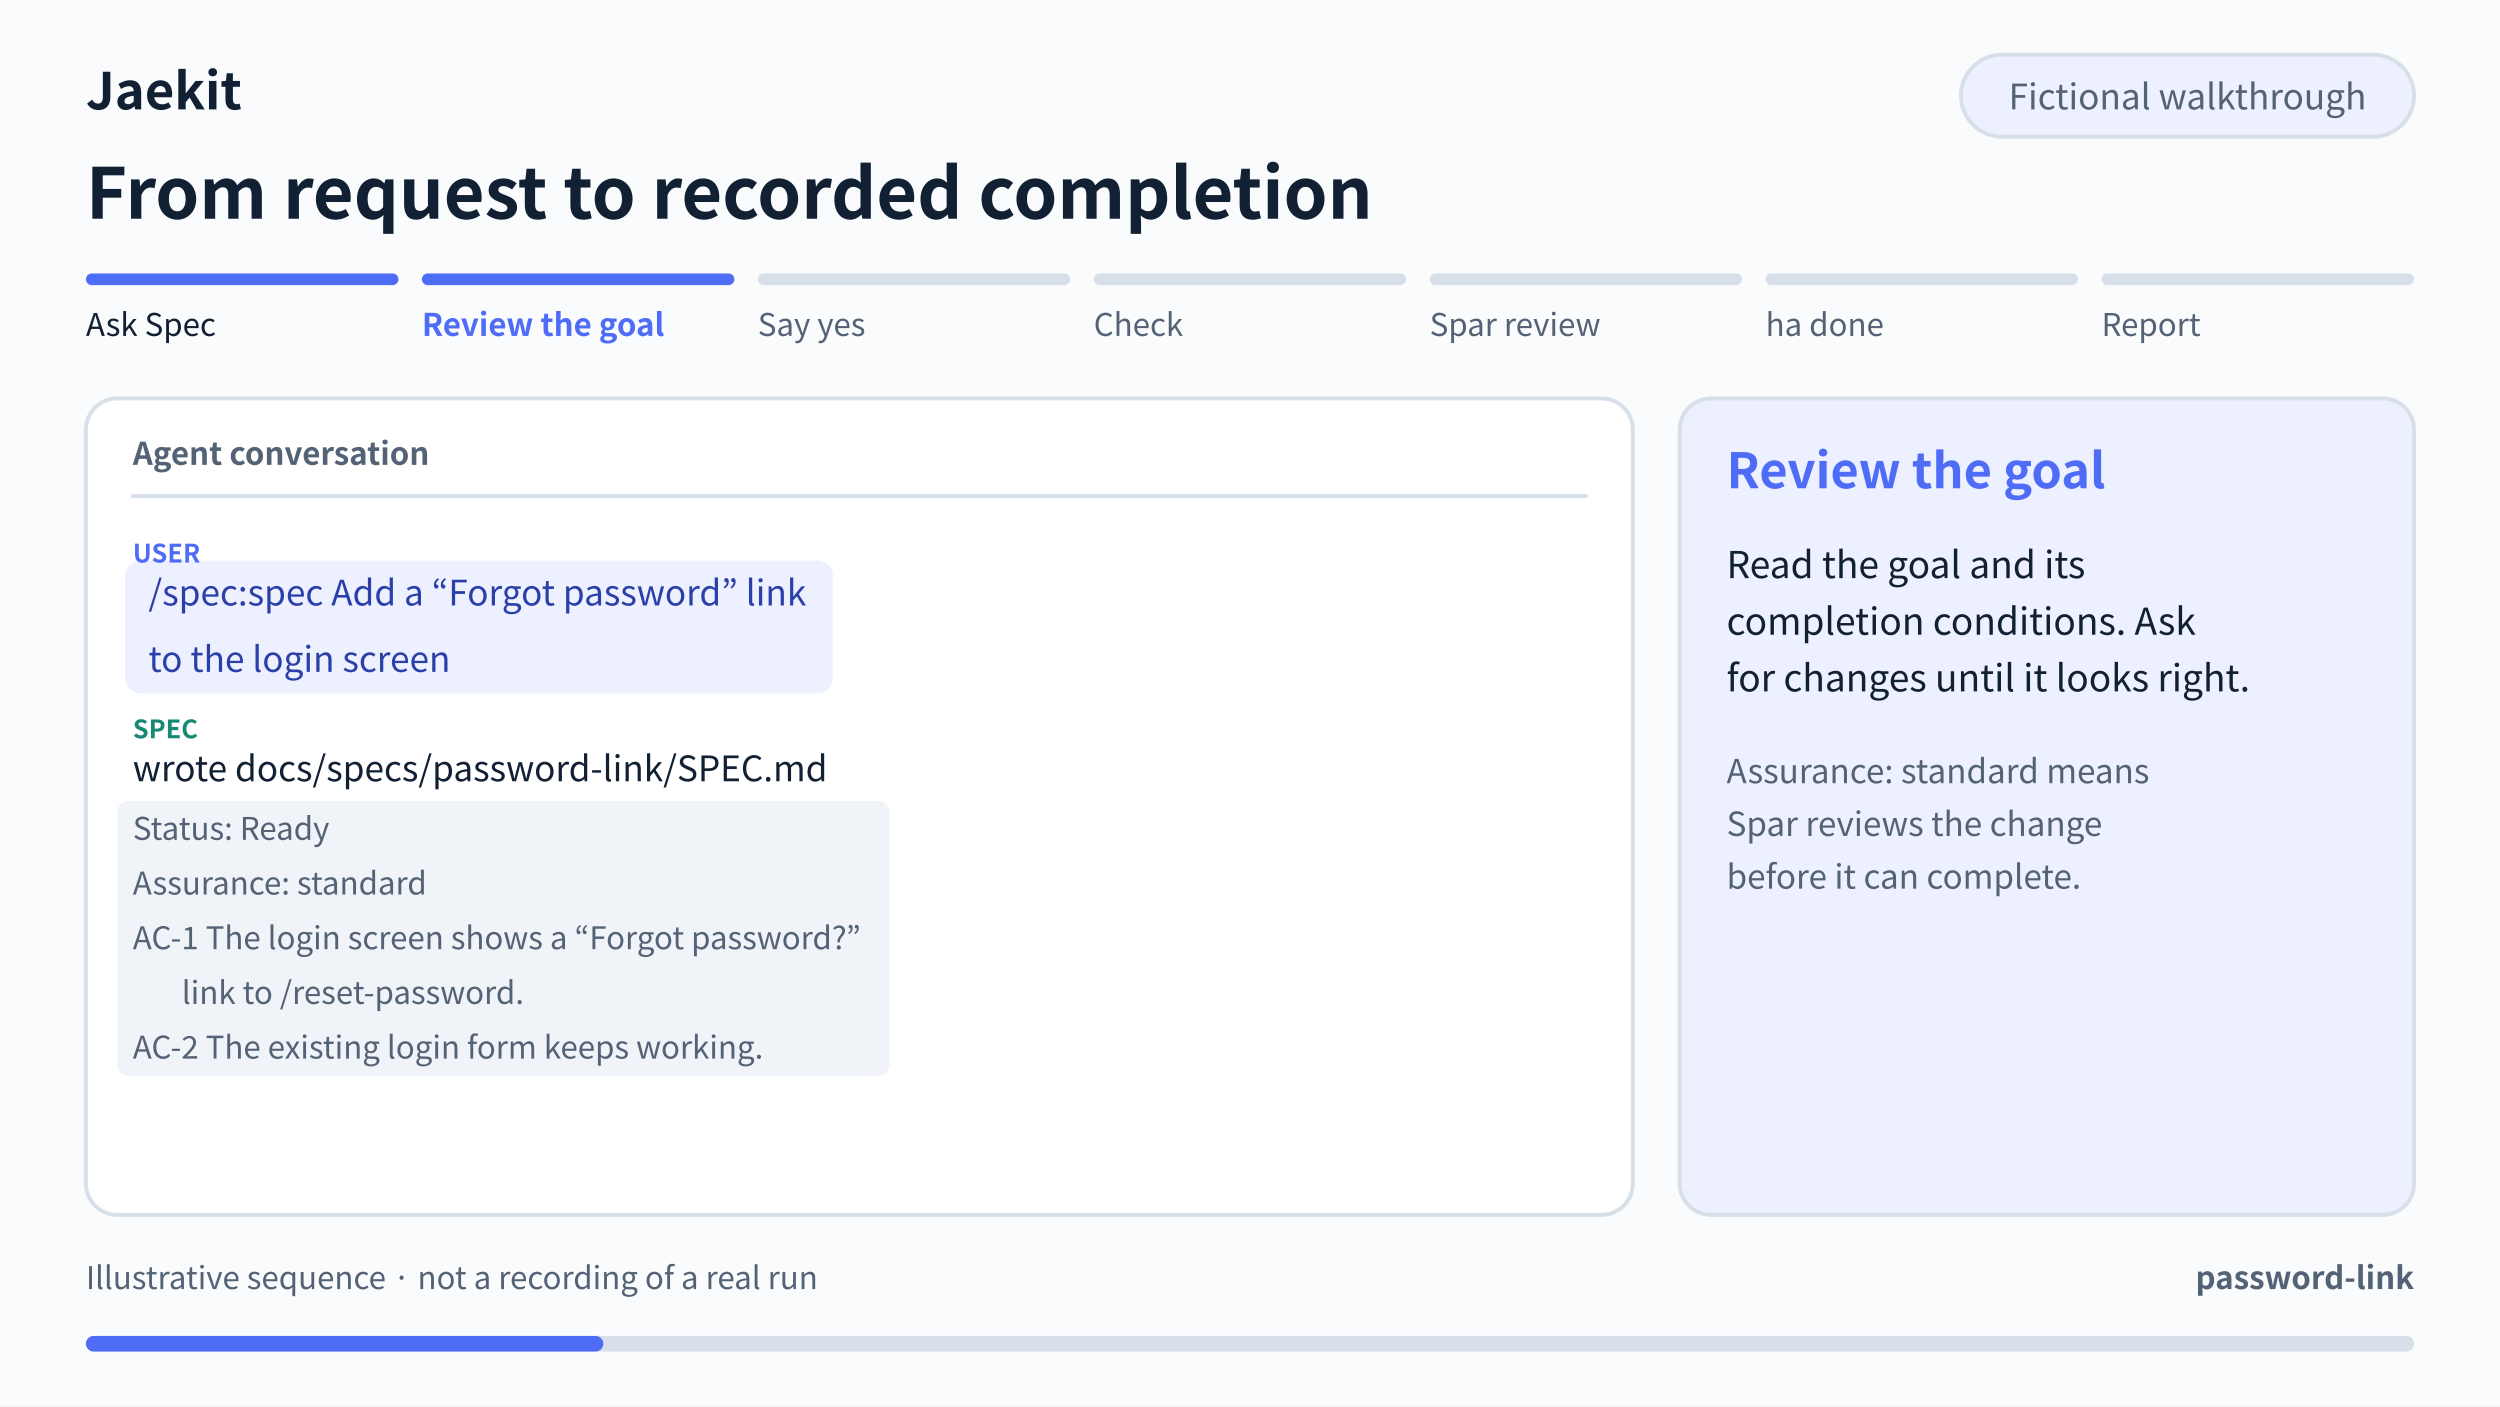
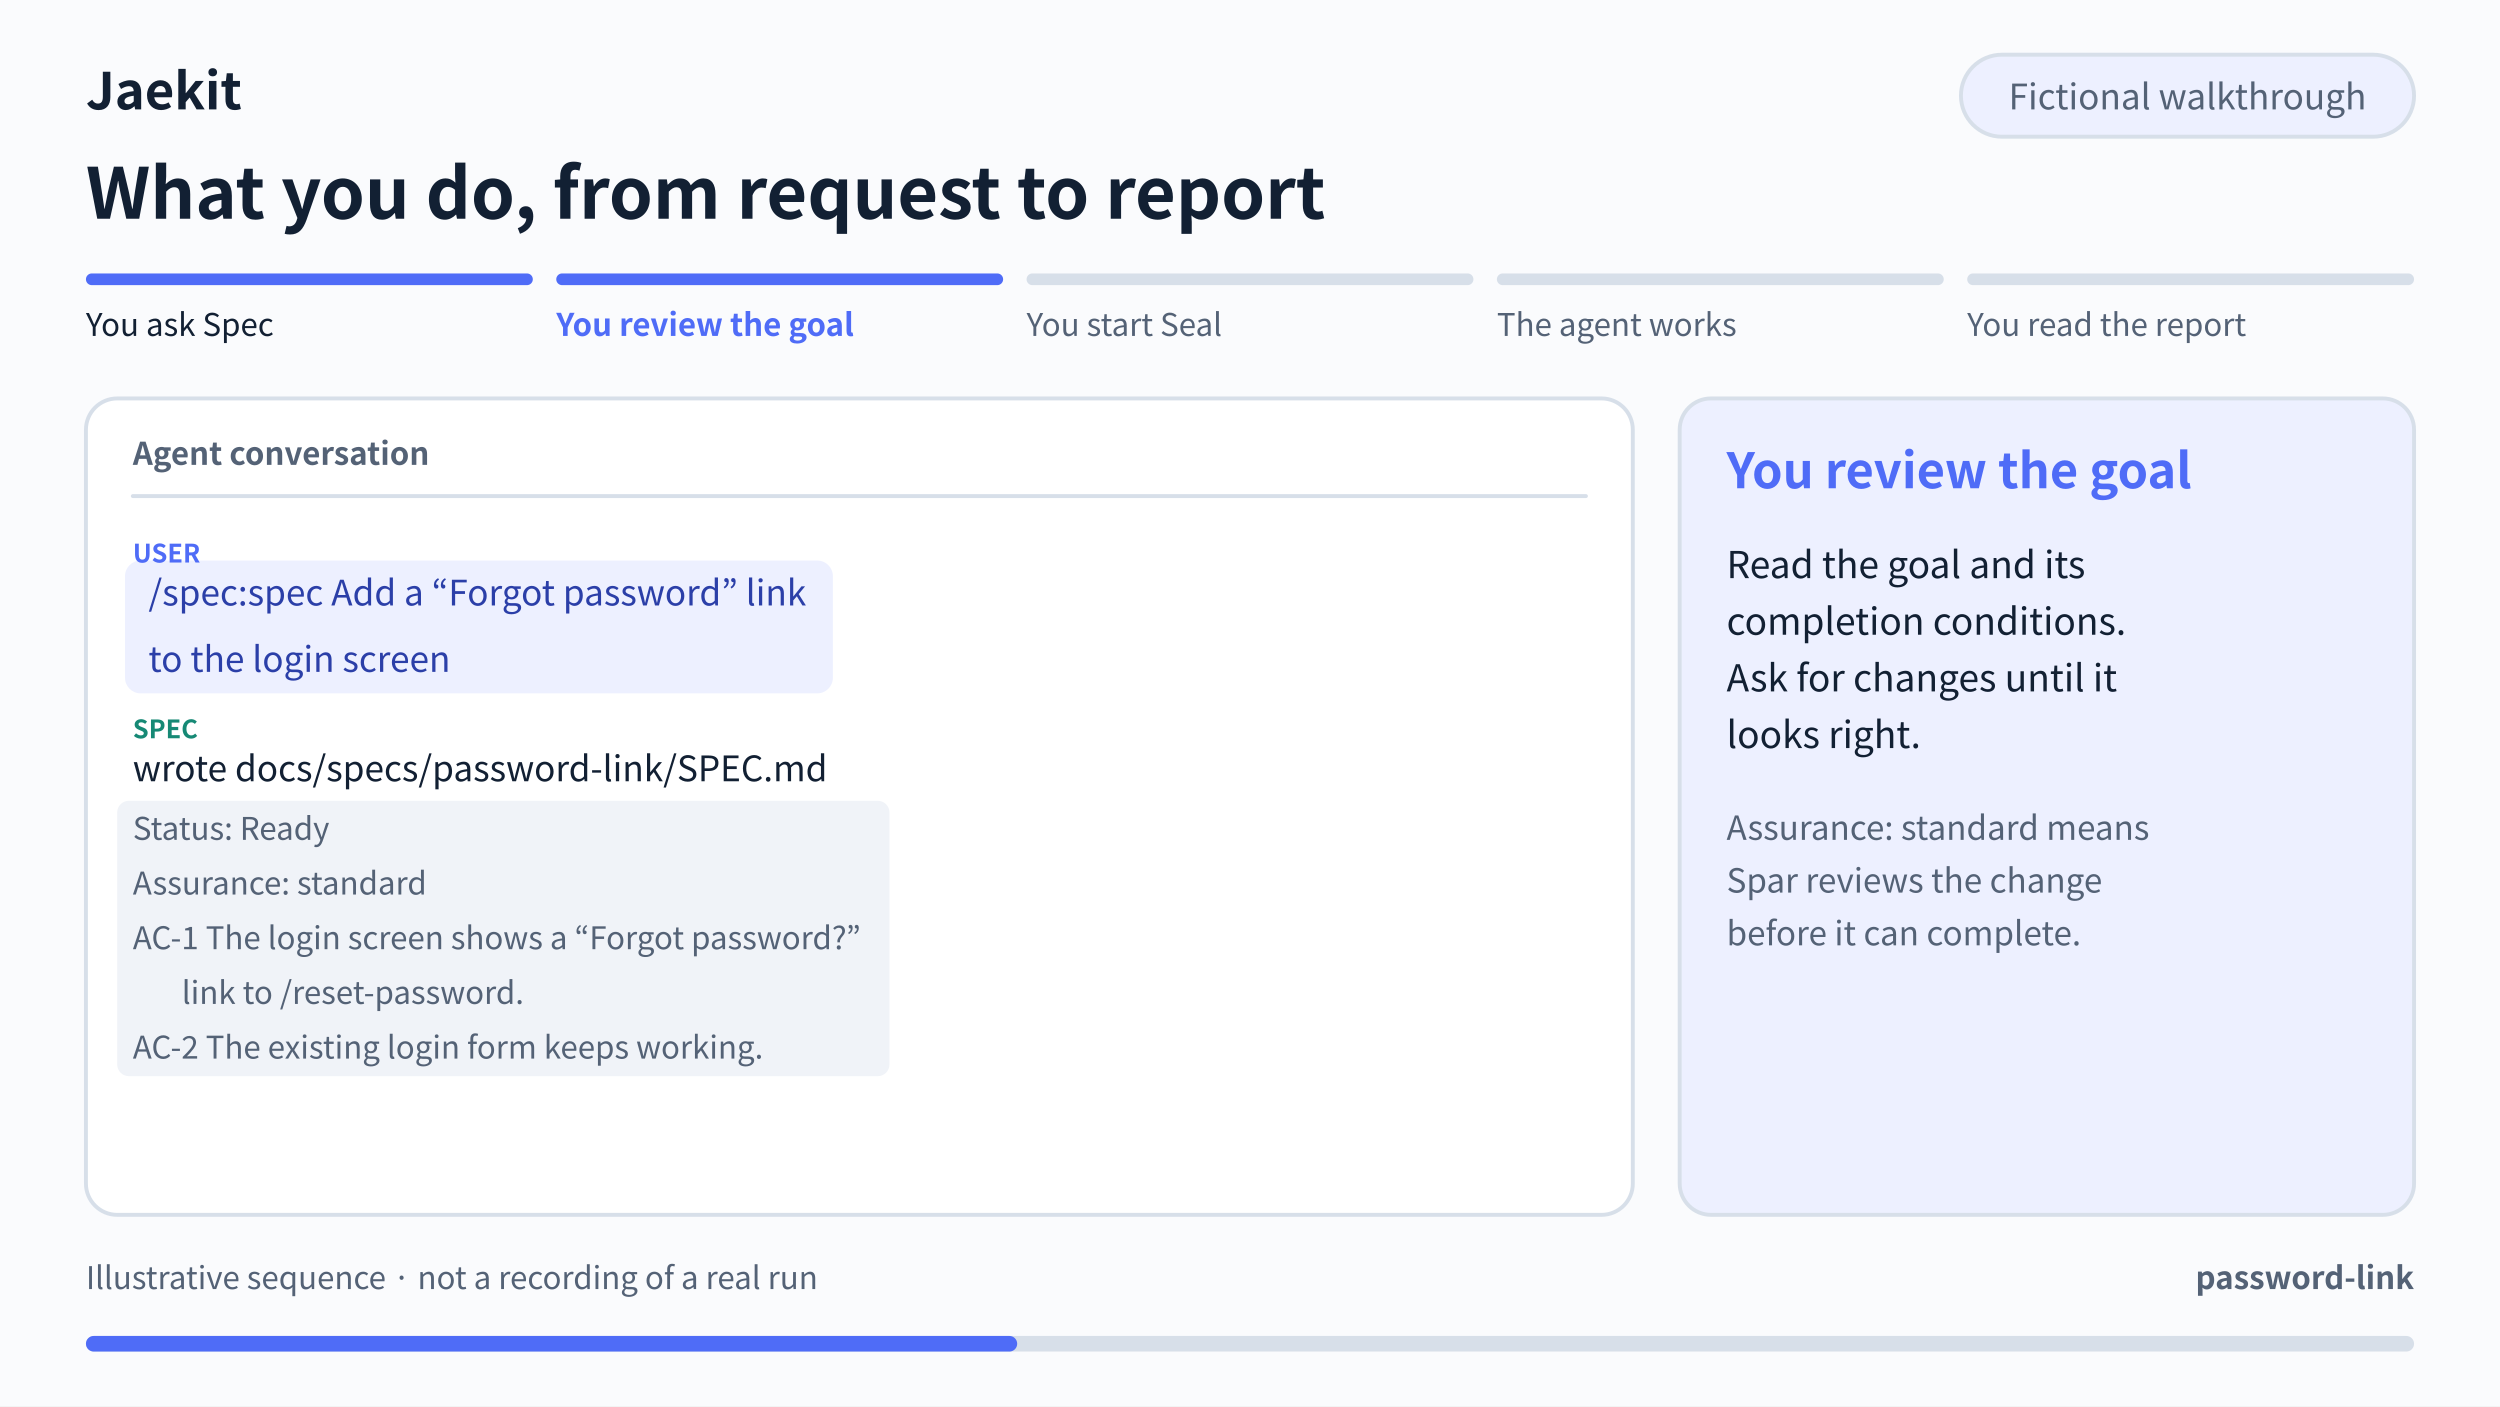
<svg xmlns="http://www.w3.org/2000/svg" width="1280" height="720" viewBox="0 0 1280 720" role="img" aria-labelledby="title description" xml:lang="en">
  <rect x="0" y="0" width="1280" height="720" rx="0" fill="#FAFBFD" />
  <text x="44" y="56" font-family="Noto Sans CJK KR, Noto Sans KR, sans-serif" font-size="26" font-weight="700" fill="#122033" text-anchor="start" xml:space="preserve">Jaekit</text>
  <rect x="1004" y="28" width="232" height="42" rx="21" fill="#EDF0FF" stroke="#D7DFE9" stroke-width="2" />
  <text x="1120" y="56" font-family="Noto Sans CJK KR, Noto Sans KR, sans-serif" font-size="18" font-weight="400" fill="#546276" text-anchor="middle" xml:space="preserve">Fictional walkthrough</text>
-   <text x="44" y="112" font-family="Noto Sans CJK KR, Noto Sans KR, sans-serif" font-size="36" font-weight="700" fill="#122033" text-anchor="start" xml:space="preserve">From request to recorded completion</text>
-   <rect x="44.0" y="140" width="160.0" height="6" rx="3" fill="#4F6CF7" />
-   <text x="44.0" y="172" font-family="Noto Sans CJK KR, Noto Sans KR, sans-serif" font-size="16" font-weight="400" fill="#122033" text-anchor="start" xml:space="preserve">Ask Spec</text>
-   <rect x="216.0" y="140" width="160.0" height="6" rx="3" fill="#4F6CF7" />
-   <text x="216.0" y="172" font-family="Noto Sans CJK KR, Noto Sans KR, sans-serif" font-size="16" font-weight="700" fill="#4F6CF7" text-anchor="start" xml:space="preserve">Review the goal</text>
-   <rect x="388.0" y="140" width="160.0" height="6" rx="3" fill="#D7DFE9" />
-   <text x="388.0" y="172" font-family="Noto Sans CJK KR, Noto Sans KR, sans-serif" font-size="16" font-weight="400" fill="#546276" text-anchor="start" xml:space="preserve">Say yes</text>
-   <rect x="560.0" y="140" width="160.0" height="6" rx="3" fill="#D7DFE9" />
-   <text x="560.0" y="172" font-family="Noto Sans CJK KR, Noto Sans KR, sans-serif" font-size="16" font-weight="400" fill="#546276" text-anchor="start" xml:space="preserve">Check</text>
-   <rect x="732.0" y="140" width="160.0" height="6" rx="3" fill="#D7DFE9" />
-   <text x="732.0" y="172" font-family="Noto Sans CJK KR, Noto Sans KR, sans-serif" font-size="16" font-weight="400" fill="#546276" text-anchor="start" xml:space="preserve">Spar review</text>
-   <rect x="904.0" y="140" width="160.0" height="6" rx="3" fill="#D7DFE9" />
-   <text x="904.0" y="172" font-family="Noto Sans CJK KR, Noto Sans KR, sans-serif" font-size="16" font-weight="400" fill="#546276" text-anchor="start" xml:space="preserve">ha done</text>
-   <rect x="1076.0" y="140" width="160.0" height="6" rx="3" fill="#D7DFE9" />
-   <text x="1076.0" y="172" font-family="Noto Sans CJK KR, Noto Sans KR, sans-serif" font-size="16" font-weight="400" fill="#546276" text-anchor="start" xml:space="preserve">Report</text>
+   <text x="44" y="112" font-family="Noto Sans CJK KR, Noto Sans KR, sans-serif" font-size="36" font-weight="700" fill="#122033" text-anchor="start" xml:space="preserve">What you do, from request to report</text>
+   <rect x="44.0" y="140" width="228.8" height="6" rx="3" fill="#4F6CF7" />
+   <text x="44.0" y="172" font-family="Noto Sans CJK KR, Noto Sans KR, sans-serif" font-size="16" font-weight="400" fill="#122033" text-anchor="start" xml:space="preserve">You ask Spec</text>
+   <rect x="284.8" y="140" width="228.8" height="6" rx="3" fill="#4F6CF7" />
+   <text x="284.8" y="172" font-family="Noto Sans CJK KR, Noto Sans KR, sans-serif" font-size="16" font-weight="700" fill="#4F6CF7" text-anchor="start" xml:space="preserve">You review the goal</text>
+   <rect x="525.6" y="140" width="228.8" height="6" rx="3" fill="#D7DFE9" />
+   <text x="525.6" y="172" font-family="Noto Sans CJK KR, Noto Sans KR, sans-serif" font-size="16" font-weight="400" fill="#546276" text-anchor="start" xml:space="preserve">You start Seal</text>
+   <rect x="766.4" y="140" width="228.8" height="6" rx="3" fill="#D7DFE9" />
+   <text x="766.4" y="172" font-family="Noto Sans CJK KR, Noto Sans KR, sans-serif" font-size="16" font-weight="400" fill="#546276" text-anchor="start" xml:space="preserve">The agent works</text>
+   <rect x="1007.2" y="140" width="228.8" height="6" rx="3" fill="#D7DFE9" />
+   <text x="1007.2" y="172" font-family="Noto Sans CJK KR, Noto Sans KR, sans-serif" font-size="16" font-weight="400" fill="#546276" text-anchor="start" xml:space="preserve">You read the report</text>
  <rect x="44" y="204" width="792" height="418" rx="16" fill="#FFFFFF" stroke="#D7DFE9" stroke-width="2" />
  <text x="68" y="238" font-family="Noto Sans CJK KR, Noto Sans KR, sans-serif" font-size="16" font-weight="700" fill="#546276" text-anchor="start" xml:space="preserve">Agent conversation</text>
  <path d="M68 254H812" fill="none" stroke="#D7DFE9" stroke-width="2" stroke-linecap="round" stroke-linejoin="round" />
  <rect x="64" y="287" width="362.436" height="68" rx="8" fill="#EDF0FF" />
  <rect x="60" y="410" width="395.408" height="141" rx="6" fill="#F0F3F8" />
  <text x="68" y="288" font-family="Noto Sans CJK KR, Noto Sans KR, sans-serif" font-size="13" font-weight="700" fill="#4F6CF7" text-anchor="start" xml:space="preserve">USER</text>
  <text x="76" y="310" font-family="Noto Sans CJK KR, Noto Sans KR, sans-serif" font-size="18" font-weight="400" fill="#2B3FA8" text-anchor="start" xml:space="preserve">/spec:spec Add a “Forgot password” link</text>
  <text x="76" y="344" font-family="Noto Sans CJK KR, Noto Sans KR, sans-serif" font-size="18" font-weight="400" fill="#2B3FA8" text-anchor="start" xml:space="preserve">to the login screen</text>
  <text x="68" y="378" font-family="Noto Sans CJK KR, Noto Sans KR, sans-serif" font-size="13" font-weight="700" fill="#168975" text-anchor="start" xml:space="preserve">SPEC</text>
  <text x="68" y="400" font-family="Noto Sans CJK KR, Noto Sans KR, sans-serif" font-size="18" font-weight="400" fill="#122033" text-anchor="start" xml:space="preserve">wrote docs/specs/password-link/SPEC.md</text>
  <text x="68" y="430" font-family="Noto Sans CJK KR, Noto Sans KR, sans-serif" font-size="16" font-weight="400" fill="#546276" text-anchor="start" xml:space="preserve">Status: Ready</text>
  <text x="68" y="458" font-family="Noto Sans CJK KR, Noto Sans KR, sans-serif" font-size="16" font-weight="400" fill="#546276" text-anchor="start" xml:space="preserve">Assurance: standard</text>
  <text x="68" y="486" font-family="Noto Sans CJK KR, Noto Sans KR, sans-serif" font-size="16" font-weight="400" fill="#546276" text-anchor="start" xml:space="preserve">AC-1 The login screen shows a “Forgot password?”</text>
  <text x="68" y="514" font-family="Noto Sans CJK KR, Noto Sans KR, sans-serif" font-size="16" font-weight="400" fill="#546276" text-anchor="start" xml:space="preserve">       link to /reset-password.</text>
  <text x="68" y="542" font-family="Noto Sans CJK KR, Noto Sans KR, sans-serif" font-size="16" font-weight="400" fill="#546276" text-anchor="start" xml:space="preserve">AC-2 The existing login form keeps working.</text>
  <rect x="860" y="204" width="376" height="418" rx="16" fill="#EDF0FF" stroke="#D7DFE9" stroke-width="2" />
-   <text x="884" y="250" font-family="Noto Sans CJK KR, Noto Sans KR, sans-serif" font-size="25" font-weight="700" fill="#4F6CF7" text-anchor="start" xml:space="preserve">Review the goal</text>
+   <text x="884" y="250" font-family="Noto Sans CJK KR, Noto Sans KR, sans-serif" font-size="25" font-weight="700" fill="#4F6CF7" text-anchor="start" xml:space="preserve">You review the goal</text>
  <text x="884" y="296" font-family="Noto Sans CJK KR, Noto Sans KR, sans-serif" font-size="19" font-weight="400" fill="#122033" text-anchor="start" xml:space="preserve">Read the goal and its</text>
-   <text x="884" y="325" font-family="Noto Sans CJK KR, Noto Sans KR, sans-serif" font-size="19" font-weight="400" fill="#122033" text-anchor="start" xml:space="preserve">completion conditions. Ask</text>
-   <text x="884" y="354" font-family="Noto Sans CJK KR, Noto Sans KR, sans-serif" font-size="19" font-weight="400" fill="#122033" text-anchor="start" xml:space="preserve">for changes until it looks right.</text>
-   <text x="884" y="401" font-family="Noto Sans CJK KR, Noto Sans KR, sans-serif" font-size="17" font-weight="400" fill="#546276" text-anchor="start" xml:space="preserve">Assurance: standard means</text>
-   <text x="884" y="428" font-family="Noto Sans CJK KR, Noto Sans KR, sans-serif" font-size="17" font-weight="400" fill="#546276" text-anchor="start" xml:space="preserve">Spar reviews the change</text>
-   <text x="884" y="455" font-family="Noto Sans CJK KR, Noto Sans KR, sans-serif" font-size="17" font-weight="400" fill="#546276" text-anchor="start" xml:space="preserve">before it can complete.</text>
+   <text x="884" y="325" font-family="Noto Sans CJK KR, Noto Sans KR, sans-serif" font-size="19" font-weight="400" fill="#122033" text-anchor="start" xml:space="preserve">completion conditions.</text>
+   <text x="884" y="354" font-family="Noto Sans CJK KR, Noto Sans KR, sans-serif" font-size="19" font-weight="400" fill="#122033" text-anchor="start" xml:space="preserve">Ask for changes until it</text>
+   <text x="884" y="383" font-family="Noto Sans CJK KR, Noto Sans KR, sans-serif" font-size="19" font-weight="400" fill="#122033" text-anchor="start" xml:space="preserve">looks right.</text>
+   <text x="884" y="430" font-family="Noto Sans CJK KR, Noto Sans KR, sans-serif" font-size="17" font-weight="400" fill="#546276" text-anchor="start" xml:space="preserve">Assurance: standard means</text>
+   <text x="884" y="457" font-family="Noto Sans CJK KR, Noto Sans KR, sans-serif" font-size="17" font-weight="400" fill="#546276" text-anchor="start" xml:space="preserve">Spar reviews the change</text>
+   <text x="884" y="484" font-family="Noto Sans CJK KR, Noto Sans KR, sans-serif" font-size="17" font-weight="400" fill="#546276" text-anchor="start" xml:space="preserve">before it can complete.</text>
  <text x="44" y="660" font-family="Noto Sans CJK KR, Noto Sans KR, sans-serif" font-size="16" font-weight="400" fill="#546276" text-anchor="start" xml:space="preserve">Illustrative sequence · not a recording of a real run</text>
  <text x="1236" y="660" font-family="Noto Sans CJK KR, Noto Sans KR, sans-serif" font-size="16" font-weight="700" fill="#546276" text-anchor="end" xml:space="preserve">password-link</text>
  <rect x="44" y="684" width="1192" height="8" rx="4" fill="#D7DFE9" />
-   <rect x="44" y="684" width="264.889" height="8" rx="4" fill="#4F6CF7" />
+   <rect x="44" y="684" width="476.8" height="8" rx="4" fill="#4F6CF7" />
</svg>
